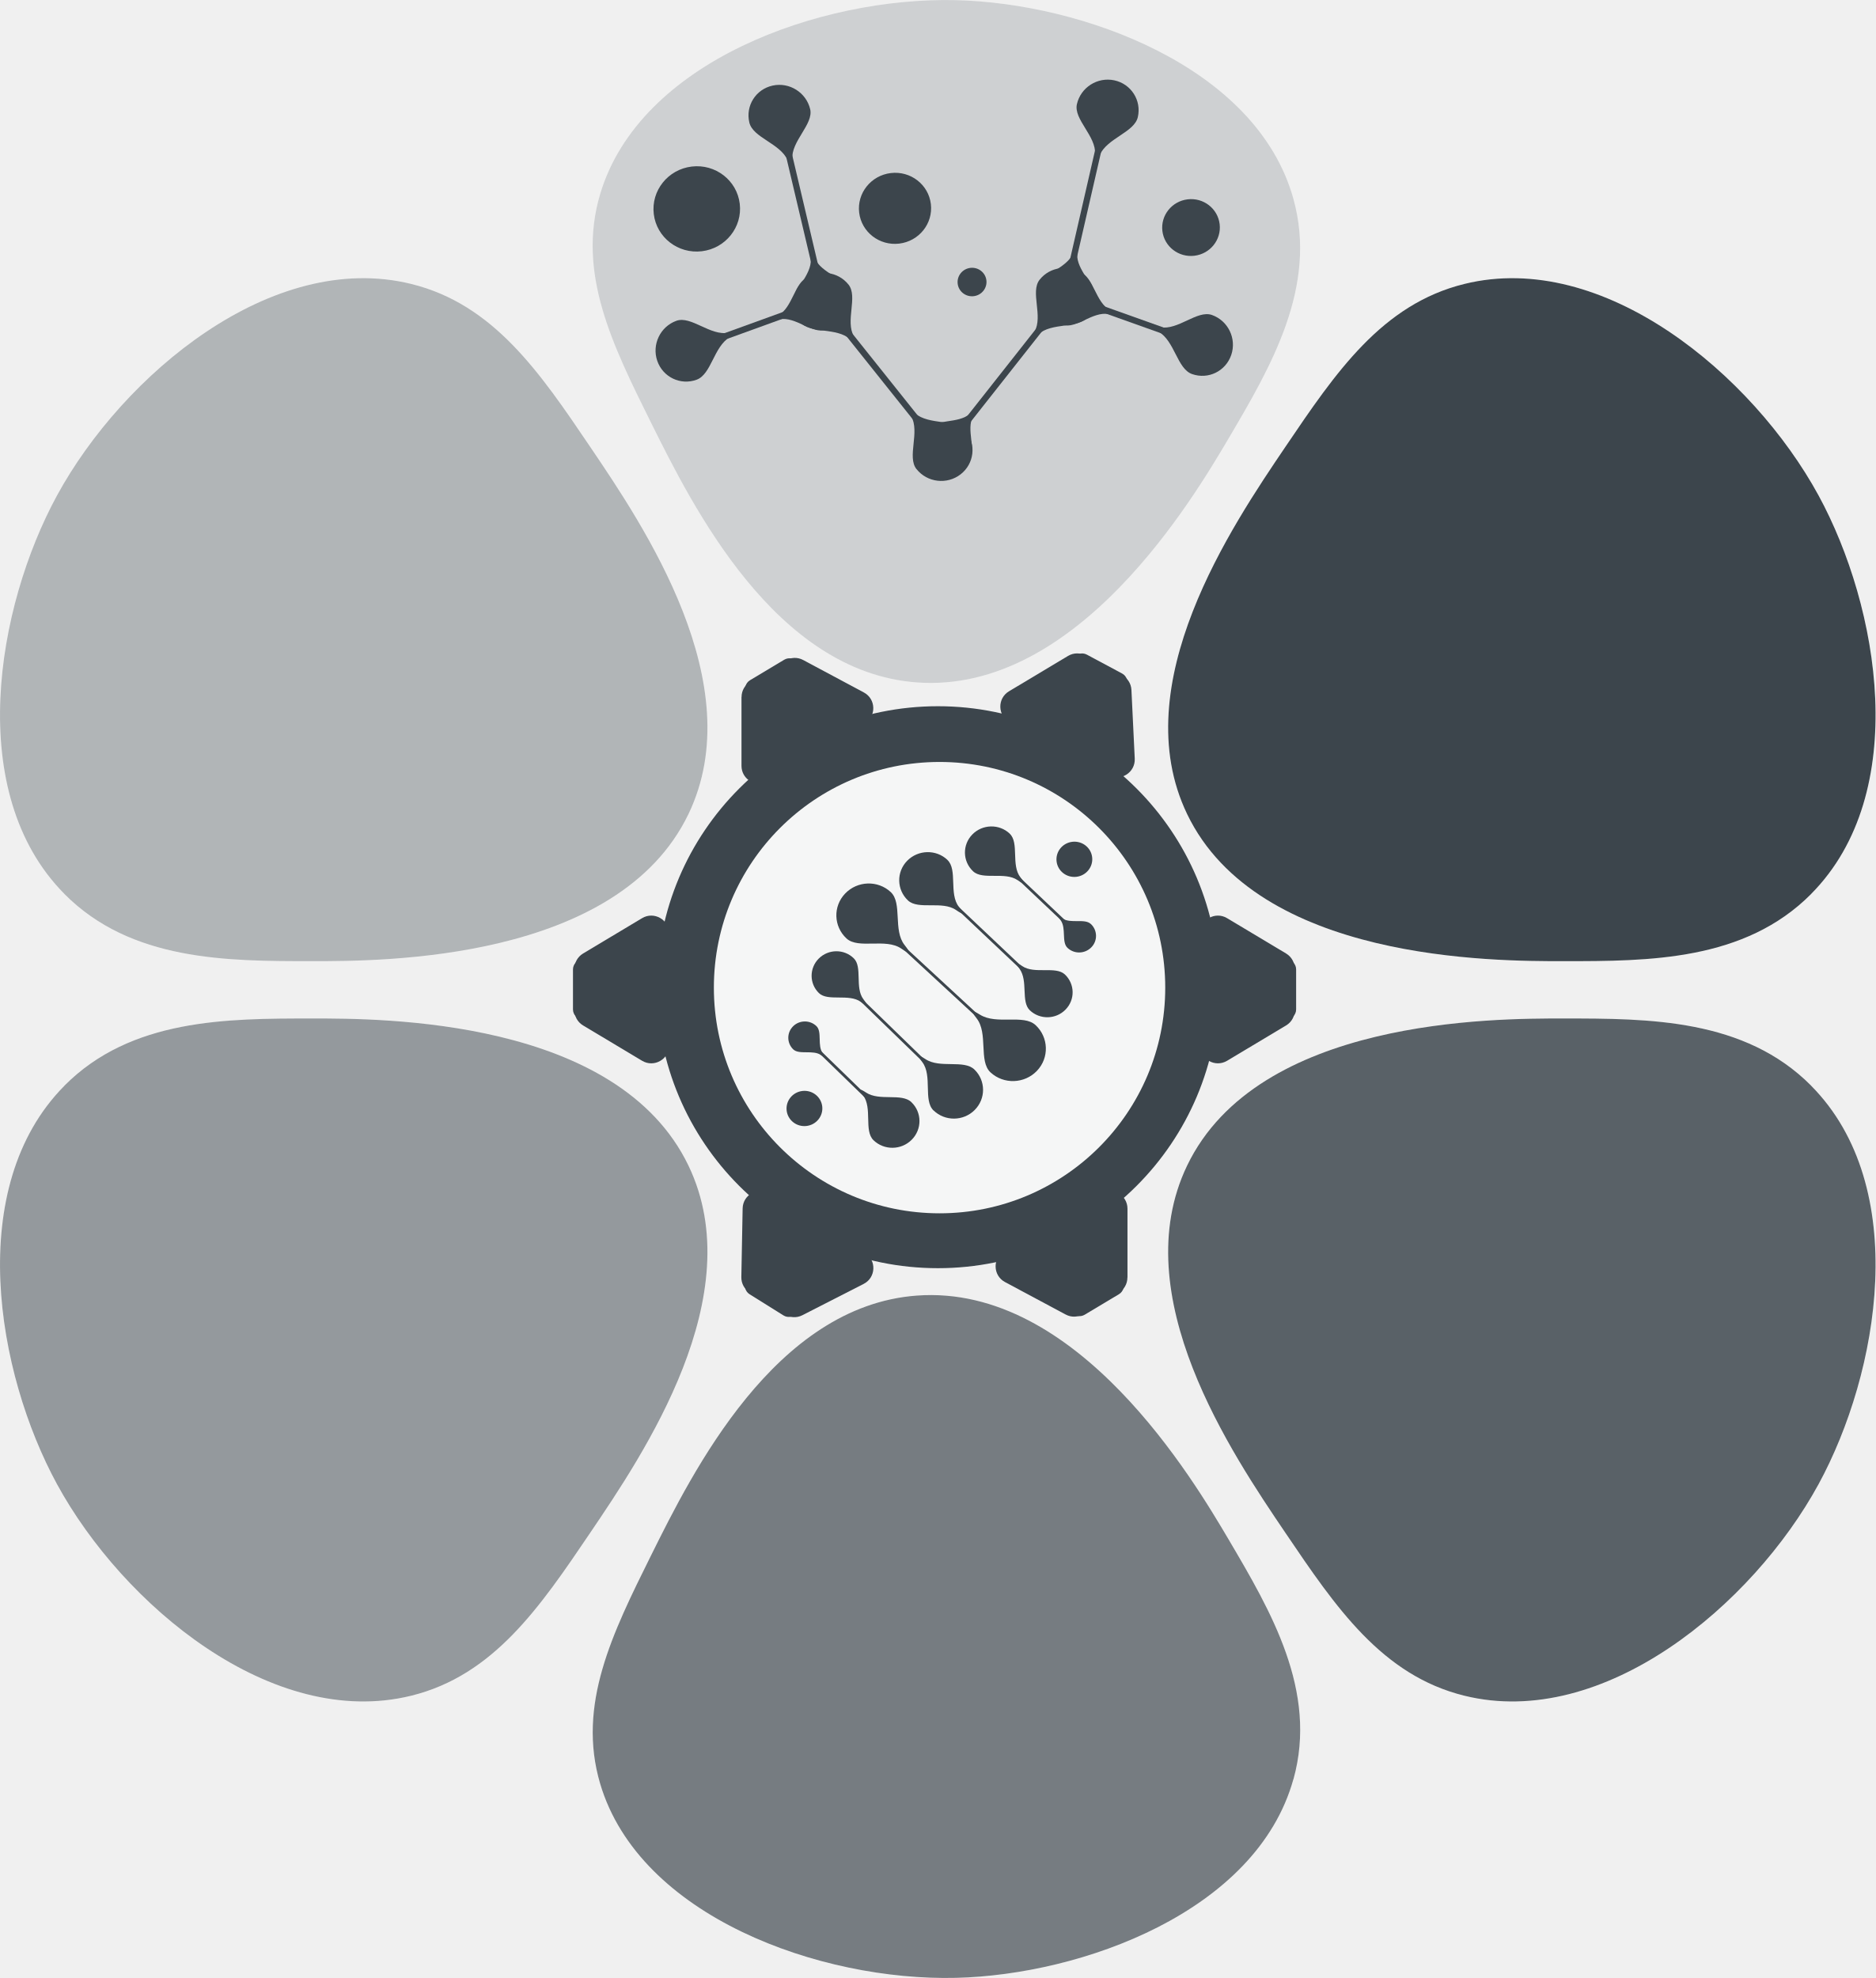
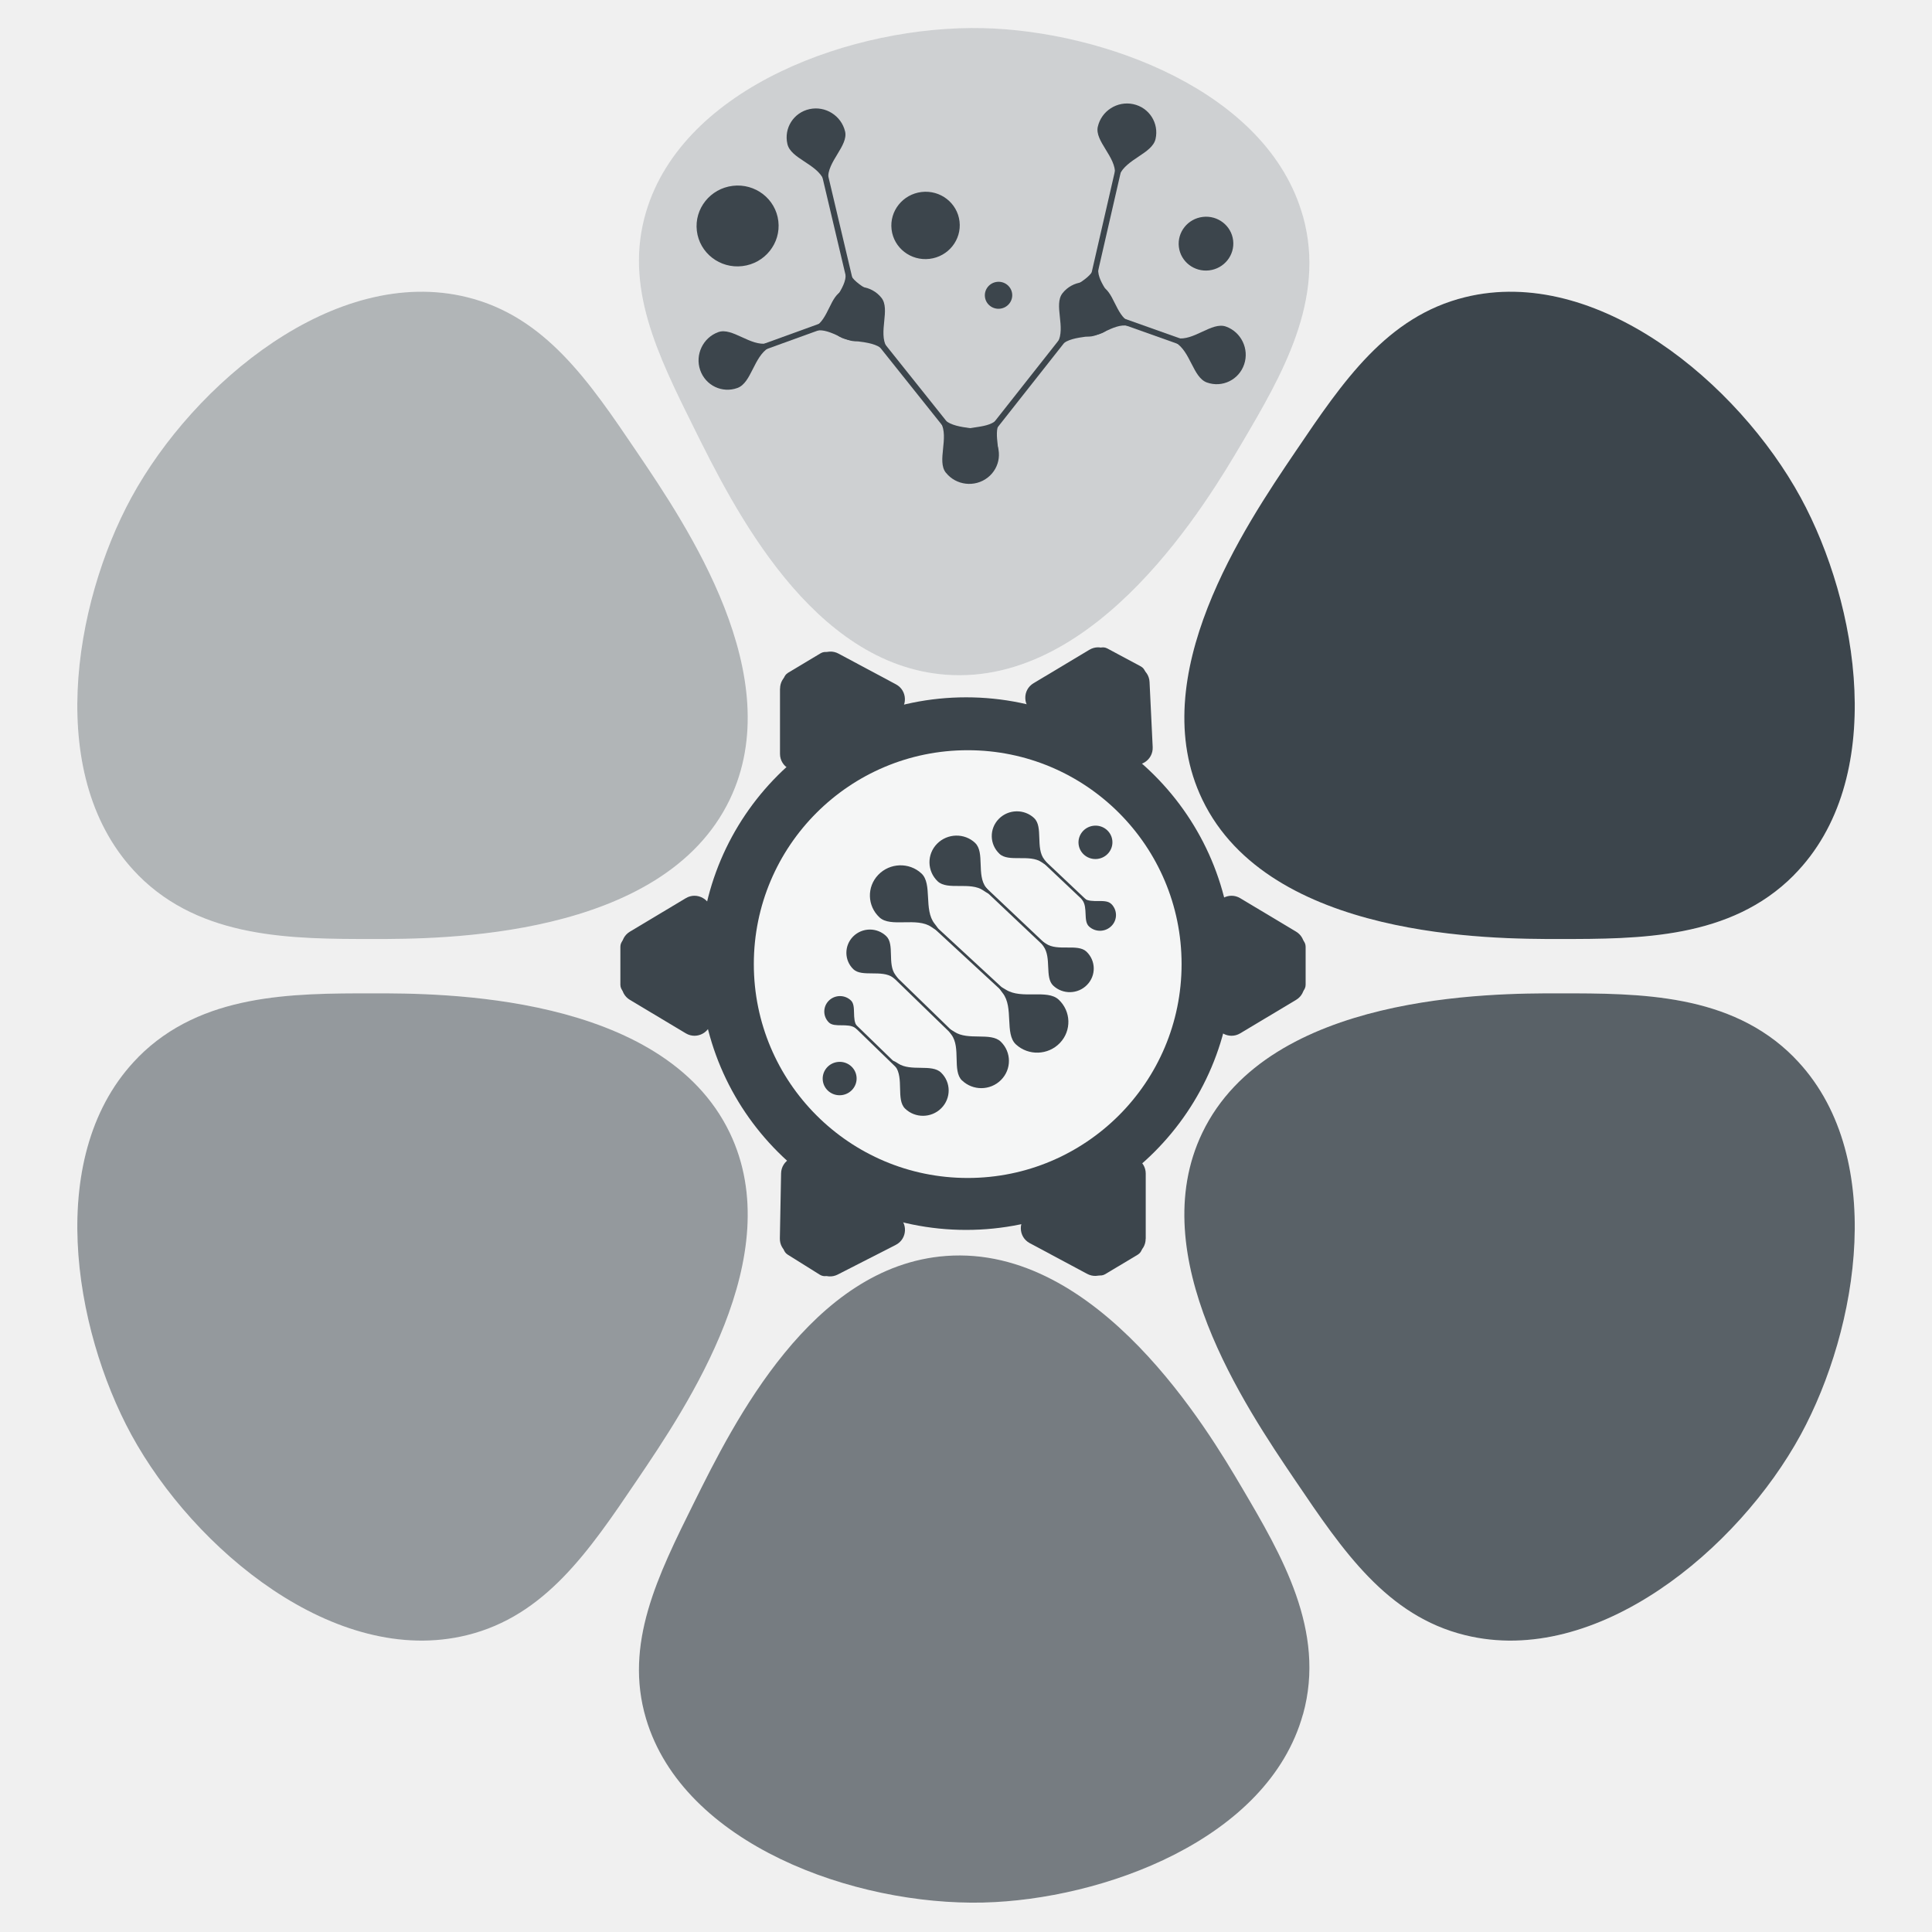
- <svg xmlns="http://www.w3.org/2000/svg" viewBox="0 0 260.79 275.04">
+ <svg xmlns="http://www.w3.org/2000/svg" viewBox="0 0 283.46 283.46">
  <defs>
    <style>
      .cls-1 {
        stroke-width: .39px;
      }

      .cls-1, .cls-2 {
        fill: none;
        stroke: #3c454c;
        stroke-miterlimit: 10;
      }

      .cls-3 {
        opacity: .25;
      }

      .cls-3, .cls-4, .cls-5, .cls-6, .cls-7, .cls-8 {
        fill: #3c454c;
      }

      .cls-4 {
        opacity: .7;
      }

      .cls-5 {
        opacity: .85;
      }

      .cls-6 {
        opacity: .55;
      }

      .cls-7 {
        opacity: .4;
      }

      .cls-2 {
        stroke-width: .87px;
      }

      .cls-9 {
        fill: #fff;
      }

      .cls-10 {
        fill: #f5f6f6;
      }
    </style>
  </defs>
  <g id="Layer_0" data-name="Layer 0">
-     <path class="cls-9" d="M251.84,124.29c13.92-14.04,9.47-39.88,1.02-55.4-9.16-16.8-29.91-34.17-49.24-29.41-11.47,2.82-17.91,12.33-24.87,22.62-7.49,11.06-22.36,33.04-13.69,51.09,9.84,20.48,42.59,20.47,52.37,20.46,11.82,0,25.14-.01,34.41-9.35Z" />
-     <path class="cls-9" d="M179.84,27.64C174.71,9.2,150.39.44,132.93.02c-18.9-.46-44.01,8.52-49.49,26.99-3.25,10.97,1.71,20.94,7.07,31.74,5.77,11.61,17.22,34.68,36.95,36.14,22.39,1.66,38.55-25.76,43.38-33.94,5.83-9.9,12.41-21.05,9-33.31Z" />
-     <path class="cls-9" d="M8.95,150.98c-13.92,14.04-9.47,39.88-1.02,55.4,9.16,16.8,29.91,34.17,49.24,29.41,11.47-2.82,17.91-12.33,24.87-22.62,7.49-11.06,22.36-33.04,13.69-51.09-9.84-20.48-42.59-20.47-52.37-20.46-11.82,0-25.14.01-34.41,9.35Z" />
-     <path class="cls-9" d="M8.95,124.29c-13.92-14.04-9.47-39.88-1.02-55.4,9.16-16.8,29.91-34.17,49.24-29.41,11.47,2.82,17.91,12.33,24.87,22.62,7.49,11.06,22.36,33.04,13.69,51.09-9.84,20.48-42.59,20.47-52.37,20.46-11.82,0-25.14-.01-34.41-9.35Z" />
-     <path class="cls-9" d="M251.84,150.98c13.92,14.04,9.47,39.88,1.02,55.4-9.16,16.8-29.91,34.17-49.24,29.41-11.47-2.82-17.91-12.33-24.87-22.62-7.49-11.06-22.36-33.04-13.69-51.09,9.84-20.48,42.59-20.47,52.37-20.46,11.82,0,25.14.01,34.41,9.35Z" />
-     <path class="cls-9" d="M179.84,247.4c-5.13,18.44-29.44,27.2-46.9,27.62-18.9.46-44.01-8.52-49.49-26.99-3.25-10.97,1.71-20.94,7.07-31.74,5.77-11.61,17.22-34.68,36.95-36.14,22.39-1.66,38.55,25.76,43.38,33.94,5.83,9.9,12.41,21.05,9,33.31Z" />
+     <path class="cls-9" d="M263.18,128.41c13.92-14.04,9.47-39.88,1.02-55.4-9.16-16.8-29.91-34.17-49.24-29.41-11.47,2.82-17.91,12.33-24.87,22.62-7.49,11.06-22.36,33.04-13.69,51.09,9.84,20.48,42.59,20.47,52.37,20.46,11.82,0,25.14-.01,34.41-9.35Z" />
+     <path class="cls-9" d="M191.17,31.76c-5.13-18.44-29.44-27.2-46.9-27.62-18.9-.46-44.01,8.52-49.49,26.99-3.25,10.97,1.71,20.94,7.07,31.74,5.77,11.61,17.22,34.68,36.95,36.14,22.39,1.66,38.55-25.76,43.38-33.94,5.83-9.9,12.41-21.05,9-33.31Z" />
+     <path class="cls-9" d="M20.29,155.1c-13.92,14.04-9.47,39.88-1.02,55.4,9.16,16.8,29.91,34.17,49.24,29.41,11.47-2.82,17.91-12.33,24.87-22.62,7.49-11.06,22.36-33.04,13.69-51.09-9.84-20.48-42.59-20.47-52.37-20.46-11.82,0-25.14.01-34.41,9.35Z" />
+     <path class="cls-9" d="M20.29,128.41c-13.92-14.04-9.47-39.88-1.02-55.4,9.16-16.8,29.91-34.17,49.24-29.41,11.47,2.82,17.91,12.33,24.87,22.62,7.49,11.06,22.36,33.04,13.69,51.09-9.84,20.48-42.59,20.47-52.37,20.46-11.82,0-25.14-.01-34.41-9.35Z" />
+     <path class="cls-9" d="M263.18,155.1c13.92,14.04,9.47,39.88,1.02,55.4-9.16,16.8-29.91,34.17-49.24,29.41-11.47-2.82-17.91-12.33-24.87-22.62-7.49-11.06-22.36-33.04-13.69-51.09,9.84-20.48,42.59-20.47,52.37-20.46,11.82,0,25.14.01,34.41,9.35Z" />
+     <path class="cls-9" d="M191.17,251.52c-5.13,18.44-29.44,27.2-46.9,27.62-18.9.46-44.01-8.52-49.49-26.99-3.25-10.97,1.71-20.94,7.07-31.74,5.77-11.61,17.22-34.68,36.95-36.14,22.39-1.66,38.55,25.76,43.38,33.94,5.83,9.9,12.41,21.05,9,33.31Z" />
  </g>
  <g id="Layer_1" data-name="Layer 1">
-     <path class="cls-8" d="M251.84,124.29c13.92-14.04,9.47-39.88,1.02-55.4-9.16-16.8-29.91-34.17-49.24-29.41-11.47,2.82-17.91,12.33-24.87,22.62-7.49,11.06-22.36,33.04-13.69,51.09,9.84,20.48,42.59,20.47,52.37,20.46,11.82,0,25.14-.01,34.41-9.35Z" />
-     <path class="cls-3" d="M179.84,27.64C174.71,9.2,150.39.44,132.93.02c-18.9-.46-44.01,8.52-49.49,26.99-3.25,10.97,1.71,20.94,7.07,31.74,5.77,11.61,17.22,34.68,36.95,36.14,22.39,1.66,38.55-25.76,43.38-33.94,5.83-9.9,12.41-21.05,9-33.31Z" />
-     <path class="cls-6" d="M8.95,150.98c-13.92,14.04-9.47,39.88-1.02,55.4,9.16,16.8,29.91,34.17,49.24,29.41,11.47-2.82,17.91-12.33,24.87-22.62,7.49-11.06,22.36-33.04,13.69-51.09-9.84-20.48-42.59-20.47-52.37-20.46-11.82,0-25.14.01-34.41,9.35Z" />
-     <path class="cls-7" d="M8.95,124.29c-13.92-14.04-9.47-39.88-1.02-55.4,9.16-16.8,29.91-34.17,49.24-29.41,11.47,2.82,17.91,12.33,24.87,22.62,7.49,11.06,22.36,33.04,13.69,51.09-9.84,20.48-42.59,20.47-52.37,20.46-11.82,0-25.14-.01-34.41-9.35Z" />
-     <path class="cls-5" d="M251.84,150.98c13.92,14.04,9.47,39.88,1.02,55.4-9.16,16.8-29.91,34.17-49.24,29.41-11.47-2.82-17.91-12.33-24.87-22.62-7.49-11.06-22.36-33.04-13.69-51.09,9.84-20.48,42.59-20.47,52.37-20.46,11.82,0,25.14.01,34.41,9.35Z" />
-     <path class="cls-4" d="M179.84,247.4c-5.13,18.44-29.44,27.2-46.9,27.62-18.9.46-44.01-8.52-49.49-26.99-3.25-10.97,1.71-20.94,7.07-31.74,5.77-11.61,17.22-34.68,36.95-36.14,22.39-1.66,38.55,25.76,43.38,33.94,5.83,9.9,12.41,21.05,9,33.31Z" />
+     <path class="cls-8" d="M263.18,128.41c13.92-14.04,9.47-39.88,1.02-55.4-9.16-16.8-29.91-34.17-49.24-29.41-11.47,2.82-17.91,12.33-24.87,22.62-7.49,11.06-22.36,33.04-13.69,51.09,9.84,20.48,42.59,20.47,52.37,20.46,11.82,0,25.14-.01,34.41-9.35Z" />
+     <path class="cls-3" d="M191.17,31.75c-5.13-18.44-29.44-27.2-46.9-27.62-18.9-.46-44.01,8.52-49.49,26.99-3.25,10.97,1.71,20.94,7.07,31.74,5.77,11.61,17.22,34.68,36.95,36.14,22.39,1.66,38.55-25.76,43.38-33.94,5.83-9.9,12.41-21.05,9-33.31Z" />
+     <path class="cls-6" d="M20.29,155.1c-13.92,14.04-9.47,39.88-1.02,55.4,9.16,16.8,29.91,34.17,49.24,29.41,11.47-2.82,17.91-12.33,24.87-22.62,7.49-11.06,22.36-33.04,13.69-51.09-9.84-20.48-42.59-20.47-52.37-20.46-11.82,0-25.14.01-34.41,9.35Z" />
+     <path class="cls-7" d="M20.29,128.41c-13.92-14.04-9.47-39.88-1.02-55.4,9.16-16.8,29.91-34.17,49.24-29.41,11.47,2.82,17.91,12.33,24.87,22.62,7.49,11.06,22.36,33.04,13.69,51.09-9.84,20.48-42.59,20.47-52.37,20.46-11.82,0-25.14-.01-34.41-9.35Z" />
+     <path class="cls-5" d="M263.18,155.1c13.92,14.04,9.47,39.88,1.02,55.4-9.16,16.8-29.91,34.17-49.24,29.41-11.47-2.82-17.91-12.33-24.87-22.62-7.49-11.06-22.36-33.04-13.69-51.09,9.84-20.48,42.59-20.47,52.37-20.46,11.82,0,25.14.01,34.41,9.35Z" />
+     <path class="cls-4" d="M191.17,251.52c-5.13,18.44-29.44,27.2-46.9,27.62-18.9.46-44.01-8.52-49.49-26.99-3.25-10.97,1.71-20.94,7.07-31.74,5.77-11.61,17.22-34.68,36.95-36.14,22.39-1.66,38.55,25.76,43.38,33.94,5.83,9.9,12.41,21.05,9,33.31Z" />
  </g>
  <g id="Layer_2" data-name="Layer 2">
    <g>
-       <circle class="cls-8" cx="130.41" cy="137.27" r="39.07" />
-       <circle class="cls-10" cx="130.64" cy="137.33" r="31.38" />
+       <circle class="cls-8" cx="141.75" cy="141.38" r="39.07" />
+       <circle class="cls-10" cx="141.98" cy="141.45" r="31.38" />
      <g>
-         <rect class="cls-8" x="173.08" y="134.6" width="8.32" height="5.96" rx="1.38" ry="1.38" transform="translate(314.82 -39.66) rotate(90)" />
-         <path class="cls-8" d="M178.82,132.58l-8.2-4.91c-1.65-.99-3.76.2-3.76,2.13v9.82c0,1.93,2.1,3.12,3.76,2.13l8.2-4.91c1.61-.96,1.61-3.29,0-4.26Z" />
-         <path class="cls-8" d="M178.82,138.33l-8.2-4.91c-1.65-.99-3.76.2-3.76,2.13v9.82c0,1.93,2.1,3.12,3.76,2.13l8.2-4.91c1.61-.96,1.61-3.29,0-4.26Z" />
+         <rect class="cls-8" x="184.42" y="138.72" width="8.32" height="5.96" rx="1.38" ry="1.38" transform="translate(330.28 -46.89) rotate(90)" />
+         <path class="cls-8" d="M190.16,136.69l-8.2-4.91c-1.65-.99-3.76.2-3.76,2.13v9.82c0,1.93,2.1,3.12,3.76,2.13l8.2-4.91c1.61-.96,1.61-3.29,0-4.26Z" />
+         <path class="cls-8" d="M190.16,142.44l-8.2-4.91c-1.65-.99-3.76.2-3.76,2.13v9.82c0,1.93,2.1,3.12,3.76,2.13l8.2-4.91c1.61-.96,1.61-3.29,0-4.26Z" />
      </g>
      <g>
-         <rect class="cls-8" x="78.5" y="134.6" width="8.32" height="5.96" rx="1.38" ry="1.38" transform="translate(-54.93 220.24) rotate(-90)" />
-         <path class="cls-8" d="M81.08,132.58l8.2-4.91c1.65-.99,3.76.2,3.76,2.13v9.82c0,1.93-2.1,3.12-3.76,2.13l-8.2-4.91c-1.61-.96-1.61-3.29,0-4.26Z" />
-         <path class="cls-8" d="M81.08,138.33l8.2-4.91c1.65-.99,3.76.2,3.76,2.13v9.82c0,1.93-2.1,3.12-3.76,2.13l-8.2-4.91c-1.61-.96-1.61-3.29,0-4.26Z" />
+         <rect class="cls-8" x="89.84" y="138.72" width="8.32" height="5.96" rx="1.38" ry="1.38" transform="translate(-47.7 235.69) rotate(-90)" />
+         <path class="cls-8" d="M92.42,136.69l8.2-4.91c1.65-.99,3.76.2,3.76,2.13v9.82c0,1.93-2.1,3.12-3.76,2.13l-8.2-4.91c-1.61-.96-1.61-3.29,0-4.26Z" />
+         <path class="cls-8" d="M92.42,142.44l8.2-4.91c1.65-.99,3.76.2,3.76,2.13v9.82c0,1.93-2.1,3.12-3.76,2.13l-8.2-4.91c-1.61-.96-1.61-3.29,0-4.26Z" />
      </g>
      <g>
-         <rect class="cls-8" x="104.04" y="92.73" width="8.32" height="5.96" rx="1.38" ry="1.38" transform="translate(-33.8 69.18) rotate(-30.91)" />
-         <path class="cls-8" d="M103.1,96.93v9.56c0,1.93,2.1,3.12,3.76,2.13l8.43-5.05c1.65-.99,1.6-3.41-.1-4.32l-8.43-4.51c-1.65-.89-3.65.31-3.65,2.19Z" />
-         <path class="cls-8" d="M108.03,93.97v9.56c0,1.93,2.1,3.12,3.76,2.13l8.43-5.05c1.65-.99,1.6-3.41-.1-4.32l-8.43-4.51c-1.65-.89-3.65.31-3.65,2.19Z" />
+         <rect class="cls-8" x="115.38" y="96.85" width="8.32" height="5.96" rx="1.38" ry="1.38" transform="translate(-34.3 75.59) rotate(-30.91)" />
+         <path class="cls-8" d="M114.44,101.04v9.56c0,1.93,2.1,3.12,3.76,2.13l8.43-5.05c1.65-.99,1.6-3.41-.1-4.32l-8.43-4.51c-1.65-.89-3.65.31-3.65,2.19Z" />
+         <path class="cls-8" d="M119.37,98.09v9.56c0,1.93,2.1,3.12,3.76,2.13l8.43-5.05c1.65-.99,1.6-3.41-.1-4.32l-8.43-4.51c-1.65-.89-3.65.31-3.65,2.19Z" />
      </g>
      <g>
-         <rect class="cls-8" x="148" y="91.99" width="8.32" height="5.96" rx="1.38" ry="1.38" transform="translate(62.86 -60.59) rotate(28.17)" />
-         <path class="cls-8" d="M157.32,95.94l.46,9.55c.09,1.93-1.95,3.22-3.65,2.31l-8.66-4.64c-1.7-.91-1.76-3.33-.1-4.32l8.2-4.91c1.61-.96,3.66.14,3.75,2.01Z" />
-         <path class="cls-8" d="M152.25,93.22l.46,9.55c.09,1.93-1.95,3.22-3.65,2.31l-8.66-4.64c-1.7-.91-1.76-3.33-.1-4.32l8.2-4.91c1.61-.96,3.66.14,3.75,2.01Z" />
+         <rect class="cls-8" x="159.34" y="96.1" width="8.32" height="5.96" rx="1.38" ry="1.38" transform="translate(66.15 -65.45) rotate(28.17)" />
+         <path class="cls-8" d="M168.66,100.06l.46,9.55c.09,1.93-1.95,3.22-3.65,2.31l-8.66-4.64c-1.7-.91-1.76-3.33-.1-4.32l8.2-4.91c1.61-.96,3.66.14,3.75,2.01Z" />
+         <path class="cls-8" d="M163.59,97.34l.46,9.55c.09,1.93-1.95,3.22-3.65,2.31l-8.66-4.64c-1.7-.91-1.76-3.33-.1-4.32l8.2-4.91c1.61-.96,3.66.14,3.75,2.01Z" />
      </g>
      <g>
-         <rect class="cls-8" x="104" y="175.93" width="8.32" height="5.96" rx="1.38" ry="1.38" transform="translate(105.08 387.95) rotate(-148)" />
-         <path class="cls-8" d="M103.08,177.59l.18-9.56c.04-1.93,2.16-3.08,3.8-2.06l8.33,5.2c1.64,1.02,1.53,3.44-.19,4.31l-8.51,4.35c-1.67.85-3.65-.38-3.61-2.26Z" />
-         <path class="cls-8" d="M107.96,180.64l.18-9.56c.04-1.93,2.16-3.08,3.8-2.06l8.33,5.2c1.64,1.02,1.53,3.44-.19,4.31l-8.51,4.35c-1.67.85-3.65-.38-3.61-2.26Z" />
+         <rect class="cls-8" x="115.34" y="180.05" width="8.32" height="5.96" rx="1.38" ry="1.38" transform="translate(123.86 401.57) rotate(-148)" />
+         <path class="cls-8" d="M114.42,181.71l.18-9.56c.04-1.93,2.16-3.08,3.8-2.06l8.33,5.2c1.64,1.02,1.53,3.44-.19,4.31l-8.51,4.35c-1.67.85-3.65-.38-3.61-2.26Z" />
+         <path class="cls-8" d="M119.3,184.76l.18-9.56c.04-1.93,2.16-3.08,3.8-2.06l8.33,5.2c1.64,1.02,1.53,3.44-.19,4.31l-8.51,4.35c-1.67.85-3.65-.38-3.61-2.26Z" />
      </g>
      <g>
-         <rect class="cls-8" x="147.5" y="175.88" width="8.32" height="5.96" rx="1.38" ry="1.38" transform="translate(373.67 254.38) rotate(149.09)" />
-         <path class="cls-8" d="M156.77,177.63v-9.56c0-1.93-2.1-3.12-3.76-2.13l-8.43,5.05c-1.65.99-1.6,3.41.1,4.32l8.43,4.51c1.65.89,3.65-.31,3.65-2.19Z" />
-         <path class="cls-8" d="M151.83,180.59v-9.56c0-1.93-2.1-3.12-3.76-2.13l-8.43,5.05c-1.65.99-1.6,3.41.1,4.32l8.43,4.51c1.65.89,3.65-.31,3.65-2.19Z" />
+         <rect class="cls-8" x="158.84" y="179.99" width="8.32" height="5.96" rx="1.38" ry="1.38" transform="translate(396.85 256.21) rotate(149.09)" />
+         <path class="cls-8" d="M168.1,181.75v-9.56c0-1.93-2.1-3.12-3.76-2.13l-8.43,5.05c-1.65.99-1.6,3.41.1,4.32l8.43,4.51c1.65.89,3.65-.31,3.65-2.19Z" />
+         <path class="cls-8" d="M163.17,184.71v-9.56c0-1.93-2.1-3.12-3.76-2.13l-8.43,5.05c-1.65.99-1.6,3.41.1,4.32l8.43,4.51c1.65.89,3.65-.31,3.65-2.19Z" />
      </g>
    </g>
  </g>
  <g id="Layer_3" data-name="Layer 3">
    <g>
      <g>
-         <path class="cls-8" d="M113.87,138.09c-1.35-1.31-1.36-3.46-.03-4.8,1.34-1.34,3.52-1.36,4.87-.04,1.24,1.2.12,4.08,1.34,5.69q1.06,1.4-.36.37c-1.64-1.19-4.58-.02-5.82-1.22Z" />
-         <line class="cls-1" x1="131.85" y1="150.81" x2="116.47" y2="135.88" />
-         <path class="cls-8" d="M129.8,154.4c1.59,1.54,4.15,1.52,5.72-.05,1.57-1.57,1.56-4.09-.03-5.63-1.46-1.42-4.79-.11-6.81-1.45q-1.51-1-.43.43c1.42,1.89.1,5.3,1.55,6.71Z" />
+         <path class="cls-8" d="M125.2,142.2c-1.35-1.31-1.36-3.46-.03-4.8,1.34-1.34,3.52-1.36,4.87-.04,1.24,1.2.12,4.08,1.34,5.69q1.06,1.4-.36.37c-1.64-1.19-4.58-.02-5.82-1.22Z" />
+         <line class="cls-1" x1="143.19" y1="154.92" x2="127.81" y2="139.99" />
+         <path class="cls-8" d="M141.14,158.51c1.59,1.54,4.15,1.52,5.72-.05,1.57-1.57,1.56-4.09-.03-5.63-1.46-1.42-4.79-.11-6.81-1.45q-1.51-1-.43.43c1.42,1.89.1,5.3,1.55,6.71Z" />
      </g>
      <g>
-         <path class="cls-8" d="M110.29,145.91c-.9-.88-.91-2.31-.02-3.2.89-.89,2.35-.9,3.25-.03.83.8.08,2.72.89,3.79q.71.93-.24.25c-1.09-.79-3.05-.01-3.88-.81Z" />
-         <line class="cls-1" x1="124.84" y1="156.79" x2="111.84" y2="144.17" />
-         <path class="cls-8" d="M121.45,158.54c1.47,1.43,3.85,1.41,5.31-.05,1.46-1.46,1.45-3.8-.03-5.23-1.36-1.32-4.45-.1-6.32-1.35q-1.4-.93-.4.4c1.32,1.76.09,4.92,1.44,6.23Z" />
+         <path class="cls-8" d="M121.62,150.02c-.9-.88-.91-2.31-.02-3.2.89-.89,2.35-.9,3.25-.03.83.8.08,2.72.89,3.79q.71.93-.24.25c-1.09-.79-3.05-.01-3.88-.81Z" />
+         <line class="cls-1" x1="136.18" y1="160.9" x2="123.18" y2="148.29" />
+         <path class="cls-8" d="M132.79,162.65c1.47,1.43,3.85,1.41,5.31-.05,1.46-1.46,1.45-3.8-.03-5.23-1.36-1.32-4.45-.1-6.32-1.35q-1.4-.93-.4.4c1.32,1.76.09,4.92,1.44,6.23Z" />
      </g>
      <g>
-         <path class="cls-8" d="M117.7,130.49c-1.8-1.67-1.89-4.46-.19-6.24,1.7-1.78,4.54-1.88,6.34-.21,1.65,1.53.29,5.31,1.93,7.37q1.42,1.79-.46.49c-2.17-1.5-5.97.12-7.62-1.41Z" />
-         <line class="cls-1" x1="138.53" y1="143.68" x2="122.78" y2="129.13" />
-         <path class="cls-8" d="M137.72,149.11c1.84,1.7,4.73,1.6,6.46-.21,1.73-1.81,1.64-4.66-.19-6.36-1.69-1.56-5.41,0-7.73-1.45q-1.73-1.09-.48.49c1.66,2.09.26,5.97,1.94,7.53Z" />
+         <path class="cls-8" d="M129.04,134.6c-1.8-1.67-1.89-4.46-.19-6.24,1.7-1.78,4.54-1.88,6.34-.21,1.65,1.53.29,5.31,1.93,7.37q1.42,1.79-.46.49c-2.17-1.5-5.97.12-7.62-1.41Z" />
+         <line class="cls-1" x1="149.87" y1="147.79" x2="134.12" y2="133.24" />
+         <path class="cls-8" d="M149.05,153.23c1.84,1.7,4.73,1.6,6.46-.21,1.73-1.81,1.64-4.66-.19-6.36-1.69-1.56-5.41,0-7.73-1.45q-1.73-1.09-.48.49c1.66,2.09.26,5.97,1.94,7.53Z" />
      </g>
      <g>
-         <path class="cls-8" d="M131.74,119.57c-1.57-1.49-4.08-1.43-5.6.12-1.52,1.55-1.47,4.02.1,5.51,1.44,1.36,4.77.01,6.68,1.33q1.67,1.15.42-.42c-1.44-1.81-.16-5.18-1.61-6.54Z" />
-         <line class="cls-1" x1="145.05" y1="137.48" x2="129.47" y2="122.75" />
-         <path class="cls-8" d="M148.07,135.5c1.39,1.32,1.44,3.5.09,4.88-1.34,1.38-3.56,1.43-4.96.11-1.28-1.21-.21-4.08-1.44-5.78q-.92-1.26.37-.38c1.7,1.17,4.66-.04,5.94,1.17Z" />
+         <path class="cls-8" d="M143.08,123.68c-1.57-1.49-4.08-1.43-5.6.12-1.52,1.55-1.47,4.02.1,5.51,1.44,1.36,4.77.01,6.68,1.33q1.67,1.15.42-.42c-1.44-1.81-.16-5.18-1.61-6.54Z" />
+         <line class="cls-1" x1="156.39" y1="141.59" x2="140.81" y2="126.87" />
+         <path class="cls-8" d="M159.4,139.62c1.39,1.32,1.44,3.5.09,4.88-1.34,1.38-3.56,1.43-4.96.11-1.28-1.21-.21-4.08-1.44-5.78q-.92-1.26.37-.38c1.7,1.17,4.66-.04,5.94,1.17Z" />
      </g>
      <g>
-         <path class="cls-8" d="M140.4,115.92c-1.46-1.38-3.79-1.33-5.2.11-1.41,1.44-1.37,3.73.1,5.12,1.34,1.27,4.43.01,6.2,1.24q1.55,1.07.39-.39c-1.34-1.68-.15-4.81-1.49-6.07Z" />
-         <line class="cls-1" x1="151.45" y1="131.4" x2="135.88" y2="116.67" />
-         <path class="cls-8" d="M151.68,128.48c.93.88.96,2.34.06,3.25-.9.92-2.38.95-3.31.07-.86-.81-.14-2.72-.96-3.85q-.61-.84.24-.25c1.13.78,3.11-.03,3.96.78Z" />
+         <path class="cls-8" d="M151.74,120.04c-1.46-1.38-3.79-1.33-5.2.11-1.41,1.44-1.37,3.73.1,5.12,1.34,1.27,4.43.01,6.2,1.24q1.55,1.07.39-.39c-1.34-1.68-.15-4.81-1.49-6.07Z" />
+         <line class="cls-1" x1="162.79" y1="135.51" x2="147.21" y2="120.79" />
+         <path class="cls-8" d="M163.02,132.6c.93.88.96,2.34.06,3.25-.9.92-2.38.95-3.31.07-.86-.81-.14-2.72-.96-3.85q-.61-.84.24-.25c1.13.78,3.11-.03,3.96.78Z" />
      </g>
-       <ellipse class="cls-8" cx="111.85" cy="154.14" rx="2.49" ry="2.45" transform="translate(-17.07 13.96) rotate(-6.64)" />
-       <ellipse class="cls-8" cx="149.38" cy="119.49" rx="2.49" ry="2.45" transform="translate(-12.81 18.07) rotate(-6.64)" />
+       <ellipse class="cls-8" cx="123.19" cy="158.25" rx="2.49" ry="2.45" transform="translate(-17.47 15.3) rotate(-6.64)" />
+       <ellipse class="cls-8" cx="160.72" cy="123.6" rx="2.49" ry="2.45" transform="translate(-13.21 19.4) rotate(-6.64)" />
    </g>
  </g>
  <g id="Layer_4" data-name="Layer 4">
    <g>
-       <path class="cls-8" d="M111.24,44.77c-1.46-1.83-1.14-4.48.72-5.92,1.86-1.44,4.55-1.12,6.02.72,1.34,1.68-.49,5.06.76,7.23q1.09,1.9-.51.4c-1.83-1.73-5.65-.75-6.99-2.42Z" />
-       <line class="cls-2" x1="129" y1="60.22" x2="116.23" y2="44.22" />
-       <path class="cls-8" d="M127.44,65.23c1.49,1.87,4.23,2.19,6.12.73,1.89-1.46,2.22-4.16.73-6.02-1.37-1.72-5.11-.77-7.08-2.48q-1.48-1.28-.52.4c1.26,2.22-.62,5.67.75,7.38Z" />
-       <path class="cls-8" d="M118.08,40.57c.49,2.07-.8,4.11-2.88,4.57-2.08.46-4.16-.85-4.65-2.91-.45-1.89,2.36-3.95,2.18-6.21q-.16-1.97.57-.13c.83,2.12,4.34,2.8,4.78,4.69Z" />
-       <line class="cls-2" x1="109.11" y1="19.04" x2="113.81" y2="38.96" />
-       <path class="cls-8" d="M112.65,15.18c-.55-2.32-2.89-3.79-5.22-3.28-2.34.51-3.79,2.81-3.24,5.13.5,2.14,4.29,2.88,5.34,5.27q.79,1.79.64-.14c-.2-2.54,2.98-4.87,2.48-6.99Z" />
-       <path class="cls-8" d="M112.31,38.57c2-.72,4.18.32,4.87,2.33.69,2.01-.36,4.23-2.36,4.95-1.83.66-4.2-1.88-6.42-1.45q-1.94.38-.19-.55c2.01-1.07,2.28-4.63,4.1-5.29Z" />
-       <line class="cls-2" x1="100.91" y1="46.73" x2="111.2" y2="43" />
-       <path class="cls-8" d="M94.04,44.61c-2.24.81-3.43,3.31-2.65,5.57.78,2.26,3.23,3.44,5.47,2.62,2.06-.75,2.37-4.59,4.62-5.92q1.68-.99-.21-.62c-2.5.49-5.18-2.4-7.23-1.65Z" />
-       <path class="cls-8" d="M151.32,44.06c1.45-1.84,1.11-4.49-.76-5.91-1.87-1.43-4.56-1.09-6.01.75-1.33,1.69.52,5.05-.71,7.23q-1.07,1.9.51.39c1.82-1.74,5.64-.78,6.97-2.47Z" />
-       <line class="cls-2" x1="133.66" y1="59.61" x2="146.33" y2="43.54" />
-       <path class="cls-8" d="M134.72,64.04c-1.24,1.57-3.53,1.85-5.12.64-1.59-1.21-1.88-3.47-.64-5.04,1.14-1.44,4.27-.67,5.91-2.11q1.23-1.08.44.33c-1.05,1.86.54,4.74-.59,6.18Z" />
-       <path class="cls-8" d="M144.46,39.9c-.48,2.07.83,4.11,2.91,4.55,2.08.44,4.15-.87,4.63-2.94.44-1.9-2.38-3.94-2.21-6.2q.14-1.97-.57-.13c-.82,2.13-4.32,2.82-4.75,4.72Z" />
-       <line class="cls-2" x1="153.3" y1="18.32" x2="148.72" y2="38.27" />
-       <path class="cls-8" d="M149.74,14.48c.53-2.33,2.86-3.81,5.2-3.31,2.34.5,3.8,2.79,3.27,5.11-.49,2.14-4.27,2.91-5.31,5.3q-.78,1.79-.64-.13c.18-2.54-3.01-4.85-2.52-6.98Z" />
-       <path class="cls-8" d="M150.22,37.86c-2-.71-4.17.35-4.86,2.36-.68,2.02.39,4.23,2.39,4.94,1.83.65,4.18-1.91,6.41-1.48q1.94.37.19-.55c-2.02-1.06-2.3-4.62-4.14-5.27Z" />
-       <line class="cls-2" x1="161.67" y1="45.96" x2="151.35" y2="42.28" />
-       <path class="cls-8" d="M168.52,43.8c2.25.8,3.45,3.29,2.68,5.55-.77,2.27-3.21,3.46-5.46,2.66-2.07-.74-2.39-4.58-4.65-5.89q-1.69-.98.21-.62c2.51.47,5.16-2.43,7.22-1.7Z" />
-       <ellipse class="cls-8" cx="96.88" cy="29.05" rx="6.02" ry="5.93" transform="translate(-2.76 11.69) rotate(-6.81)" />
-       <ellipse class="cls-8" cx="124.45" cy="28.97" rx="5.02" ry="4.94" transform="translate(-2.56 14.96) rotate(-6.81)" />
-       <ellipse class="cls-8" cx="135.16" cy="39.22" rx="2.01" ry="1.98" transform="translate(-3.7 16.3) rotate(-6.81)" />
-       <ellipse class="cls-8" cx="165.6" cy="31.65" rx="4.01" ry="3.95" transform="translate(-2.58 19.85) rotate(-6.81)" />
+       <path class="cls-8" d="M122.58,48.89c-1.46-1.83-1.14-4.48.72-5.92,1.86-1.44,4.55-1.12,6.02.72,1.34,1.68-.49,5.06.76,7.23q1.09,1.9-.51.4c-1.83-1.73-5.65-.75-6.99-2.42Z" />
+       <line class="cls-2" x1="140.34" y1="64.34" x2="127.57" y2="48.34" />
+       <path class="cls-8" d="M138.78,69.35c1.49,1.87,4.23,2.19,6.12.73,1.89-1.46,2.22-4.16.73-6.02-1.37-1.72-5.11-.77-7.08-2.48q-1.48-1.28-.52.4c1.26,2.22-.62,5.67.75,7.38Z" />
+       <path class="cls-8" d="M129.42,44.69c.49,2.07-.8,4.11-2.88,4.57-2.08.46-4.16-.85-4.65-2.91-.45-1.89,2.36-3.95,2.18-6.21q-.16-1.97.57-.13c.83,2.12,4.34,2.8,4.78,4.69Z" />
+       <line class="cls-2" x1="120.44" y1="23.16" x2="125.15" y2="43.08" />
+       <path class="cls-8" d="M123.99,19.29c-.55-2.32-2.89-3.79-5.22-3.28-2.34.51-3.79,2.81-3.24,5.13.5,2.14,4.29,2.88,5.34,5.27q.79,1.79.64-.14c-.2-2.54,2.98-4.87,2.48-6.99Z" />
+       <path class="cls-8" d="M123.64,42.68c2-.72,4.18.32,4.87,2.33.69,2.01-.36,4.23-2.36,4.95-1.83.66-4.2-1.88-6.42-1.45q-1.94.38-.19-.55c2.01-1.07,2.28-4.63,4.1-5.29Z" />
+       <line class="cls-2" x1="112.25" y1="50.84" x2="122.54" y2="47.11" />
+       <path class="cls-8" d="M105.38,48.73c-2.24.81-3.43,3.31-2.65,5.57.78,2.26,3.23,3.44,5.47,2.62,2.06-.75,2.37-4.59,4.62-5.92q1.68-.99-.21-.62c-2.5.49-5.18-2.4-7.23-1.65Z" />
+       <path class="cls-8" d="M162.66,48.18c1.45-1.84,1.11-4.49-.76-5.91-1.87-1.43-4.56-1.09-6.01.75-1.33,1.69.52,5.05-.71,7.23q-1.07,1.9.51.39c1.82-1.74,5.64-.78,6.97-2.47Z" />
+       <line class="cls-2" x1="145" y1="63.73" x2="157.67" y2="47.66" />
+       <path class="cls-8" d="M146.05,68.16c-1.24,1.57-3.53,1.85-5.12.64-1.59-1.21-1.88-3.47-.64-5.04,1.14-1.44,4.27-.67,5.91-2.11q1.23-1.08.44.33c-1.05,1.86.54,4.74-.59,6.18Z" />
+       <path class="cls-8" d="M155.8,44.02c-.48,2.07.83,4.11,2.91,4.55,2.08.44,4.15-.87,4.63-2.94.44-1.9-2.38-3.94-2.21-6.2q.14-1.97-.57-.13c-.82,2.13-4.32,2.82-4.75,4.72Z" />
+       <line class="cls-2" x1="164.64" y1="22.44" x2="160.06" y2="42.38" />
+       <path class="cls-8" d="M161.07,18.59c.53-2.33,2.86-3.81,5.2-3.31,2.34.5,3.8,2.79,3.27,5.11-.49,2.14-4.27,2.91-5.31,5.3q-.78,1.79-.64-.13c.18-2.54-3.01-4.85-2.52-6.98Z" />
+       <path class="cls-8" d="M161.56,41.98c-2-.71-4.17.35-4.86,2.36-.68,2.02.39,4.23,2.39,4.94,1.83.65,4.18-1.91,6.41-1.48q1.94.37.19-.55c-2.02-1.06-2.3-4.62-4.14-5.27Z" />
+       <line class="cls-2" x1="173.01" y1="50.07" x2="162.69" y2="46.4" />
+       <path class="cls-8" d="M179.86,47.91c2.25.8,3.45,3.29,2.68,5.55-.77,2.27-3.21,3.46-5.46,2.66-2.07-.74-2.39-4.58-4.65-5.89q-1.69-.98.21-.62c2.51.47,5.16-2.43,7.22-1.7Z" />
+       <ellipse class="cls-8" cx="108.22" cy="33.16" rx="6.02" ry="5.93" transform="translate(-3.17 13.06) rotate(-6.81)" />
+       <ellipse class="cls-8" cx="135.79" cy="33.08" rx="5.02" ry="4.94" transform="translate(-2.96 16.33) rotate(-6.81)" />
+       <ellipse class="cls-8" cx="146.5" cy="43.33" rx="2.01" ry="1.98" transform="translate(-4.1 17.67) rotate(-6.81)" />
+       <ellipse class="cls-8" cx="176.94" cy="35.76" rx="4.01" ry="3.95" transform="translate(-2.99 21.22) rotate(-6.81)" />
    </g>
  </g>
</svg>
